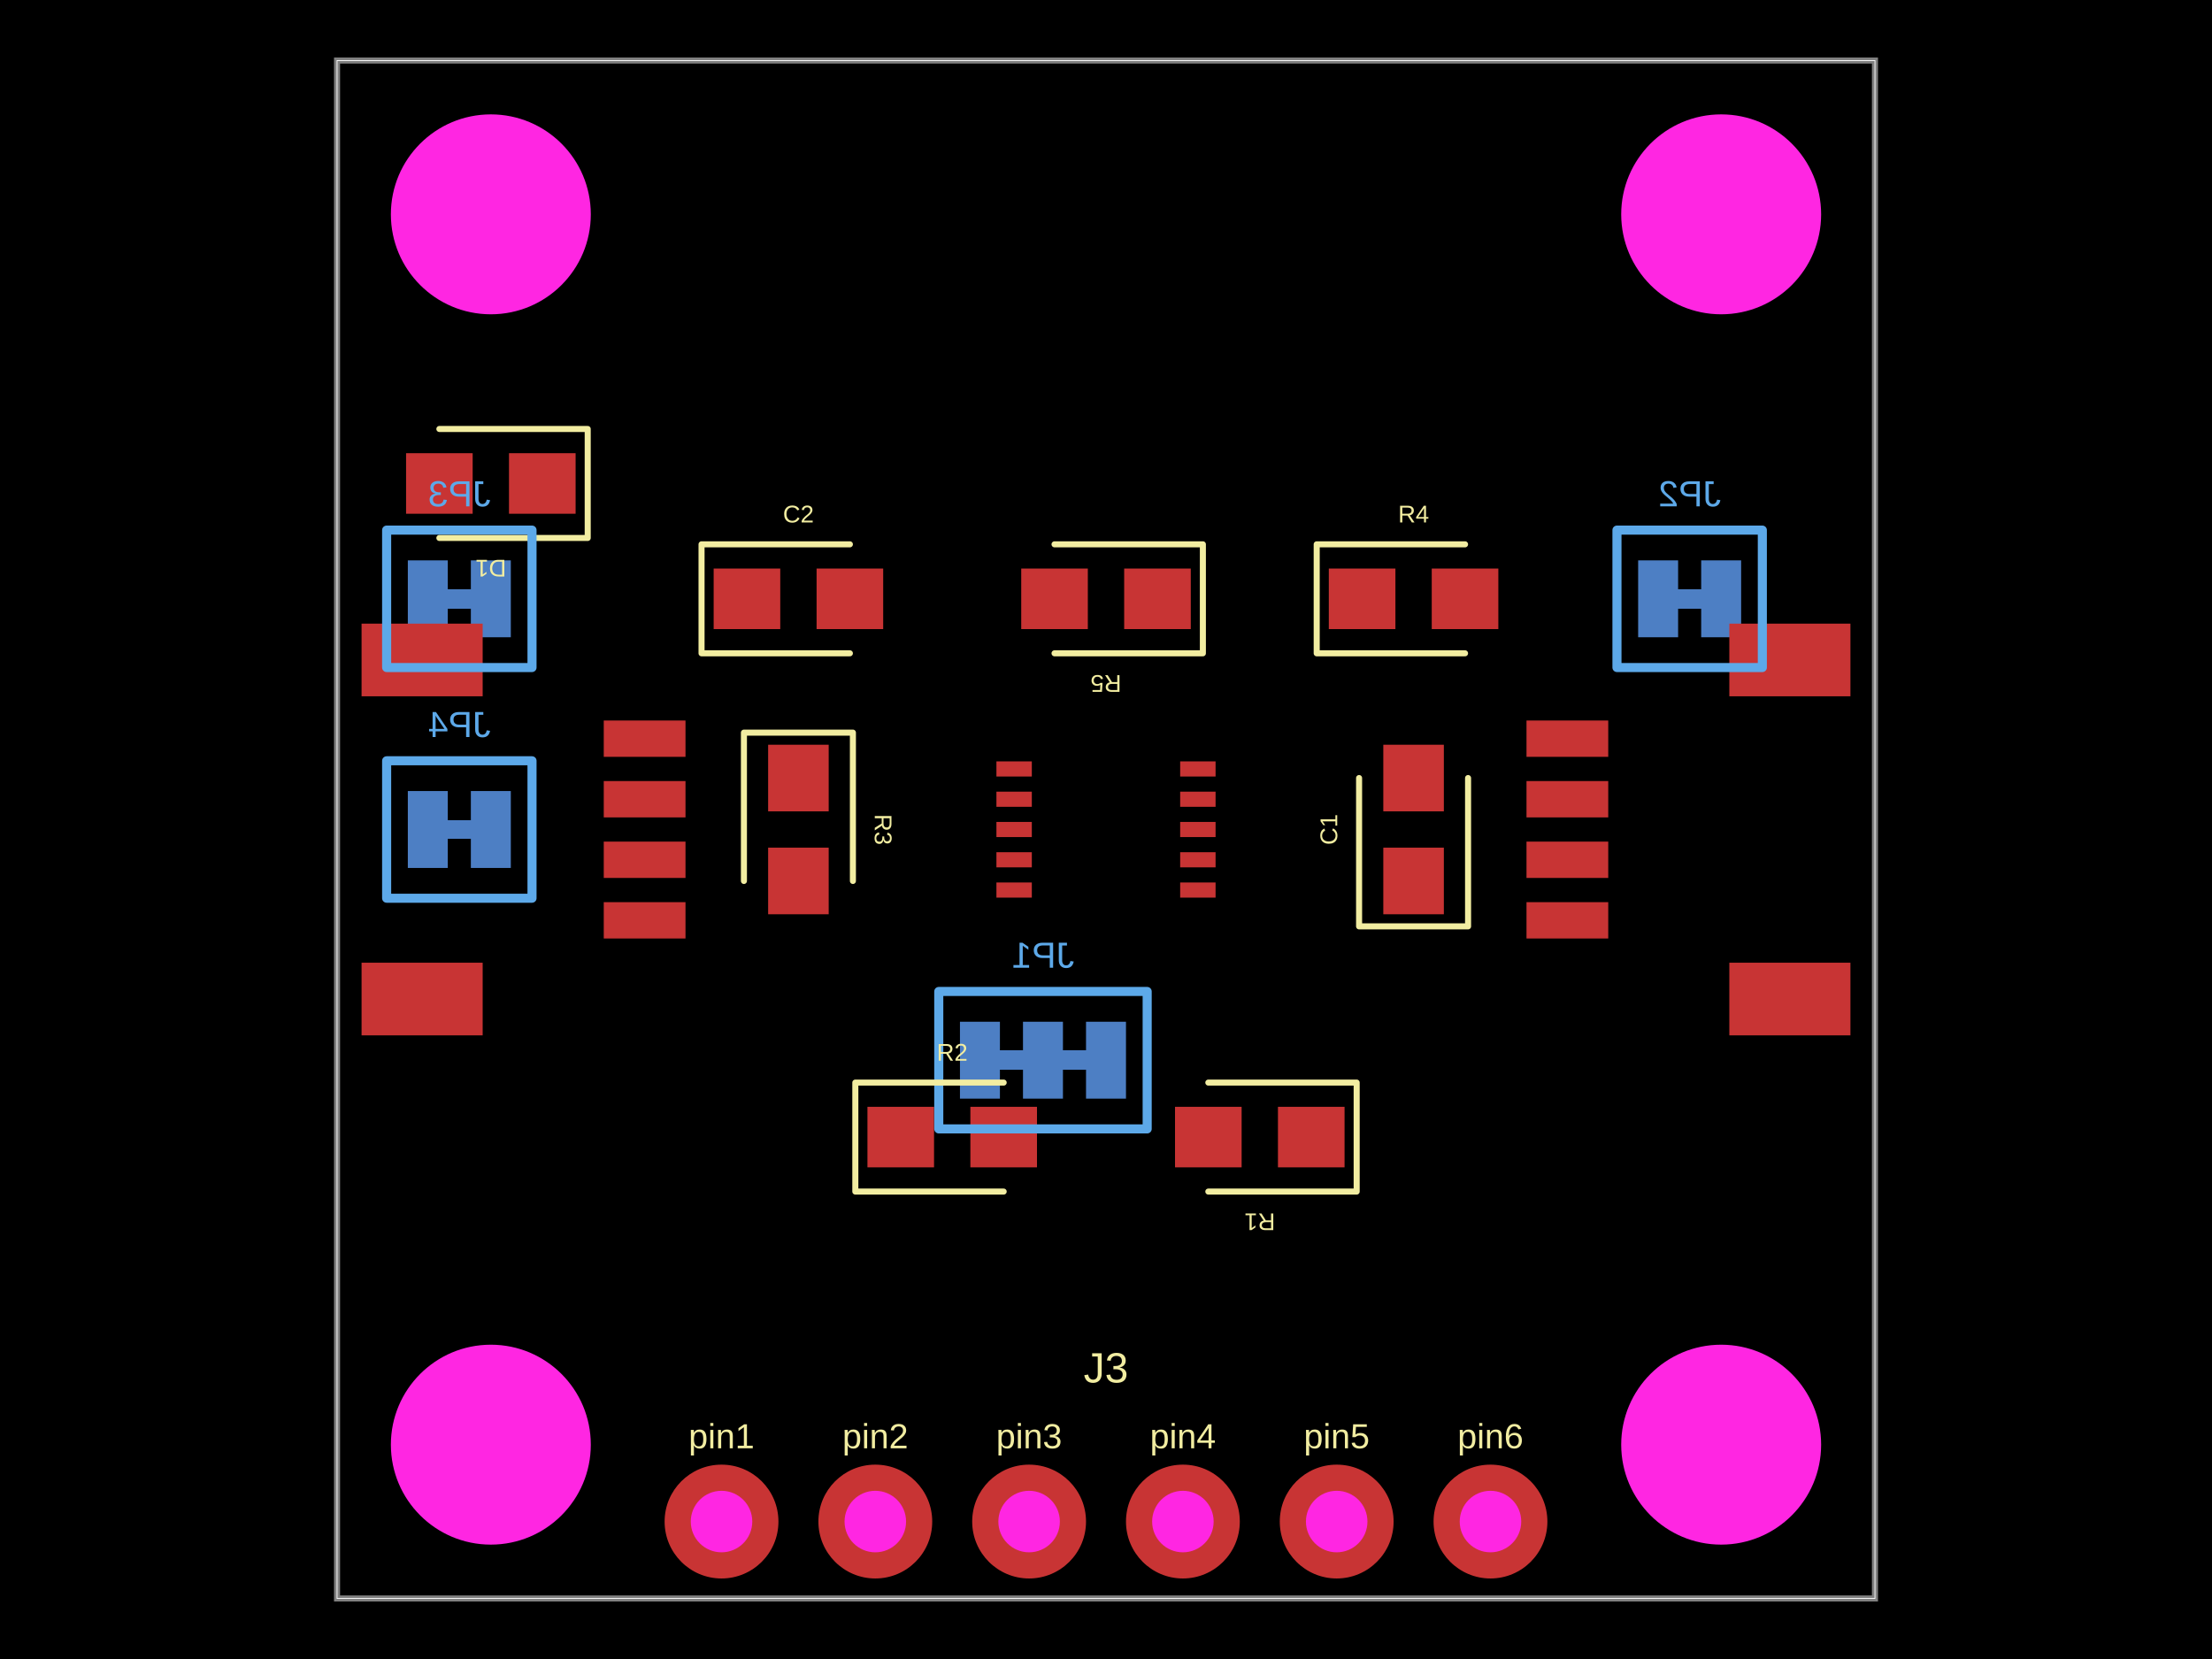
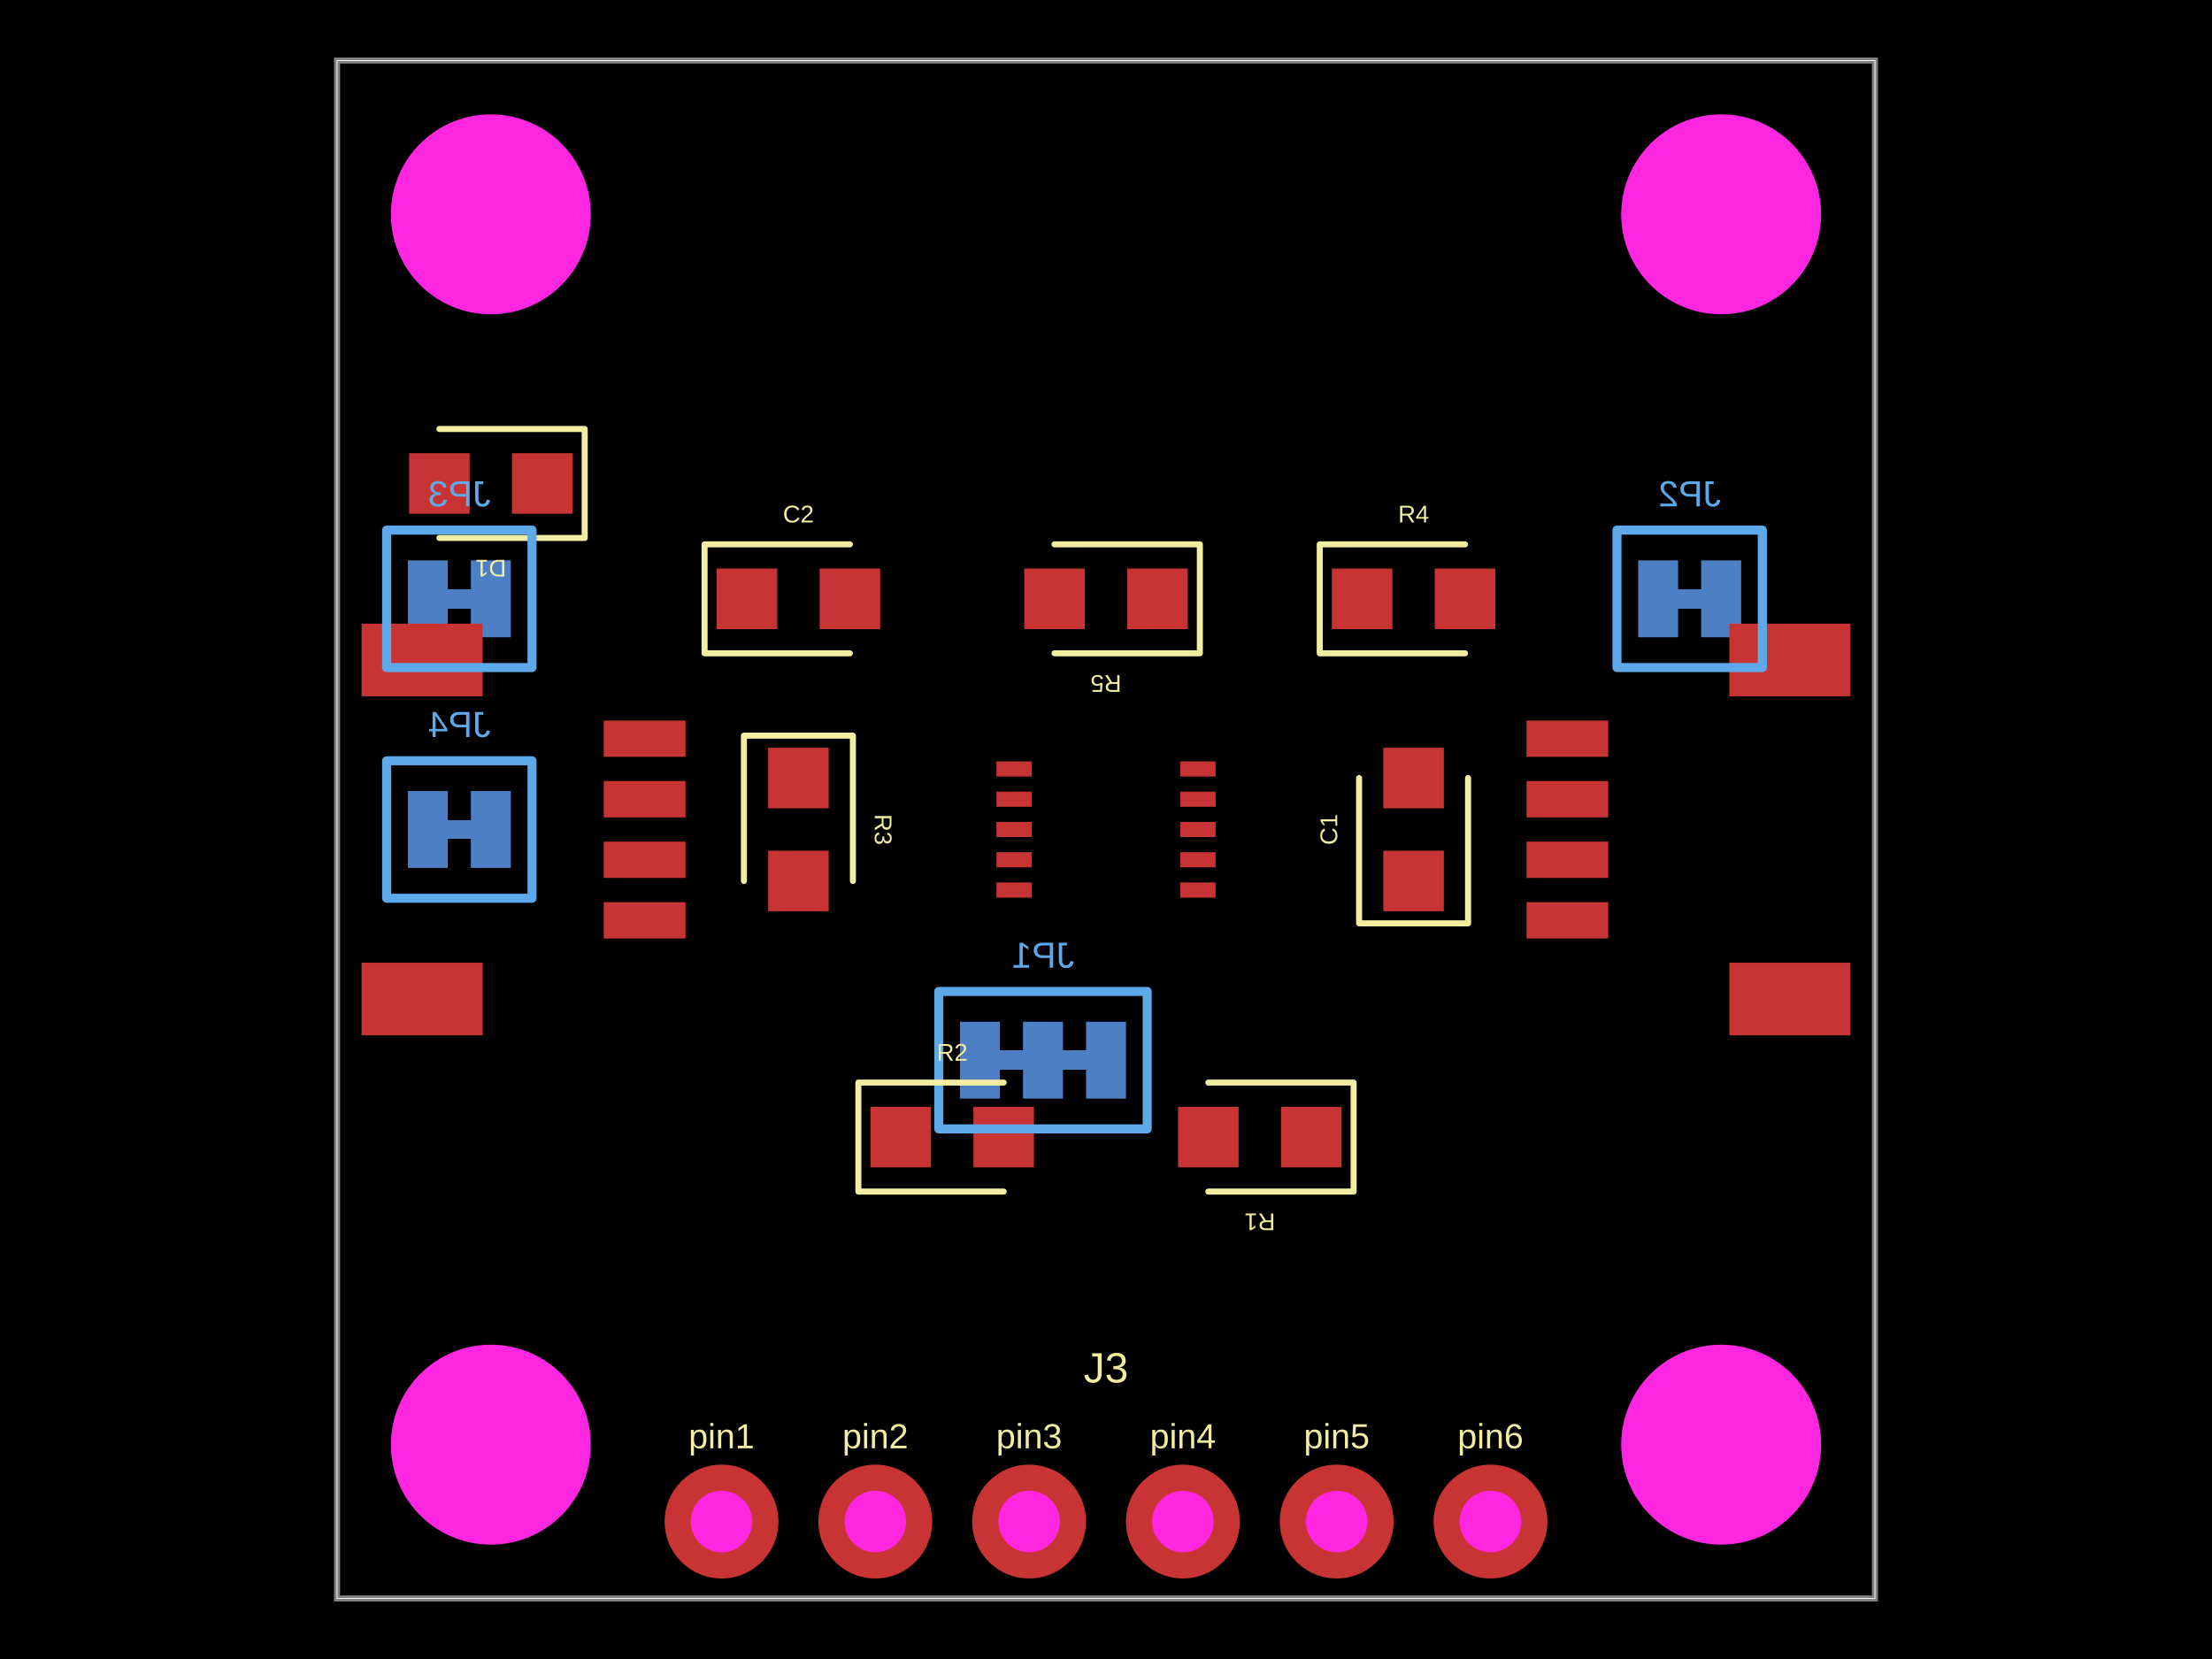
- <svg xmlns="http://www.w3.org/2000/svg" width="800" height="600" data-software-used-string="@tscircuit/core@0.0.555">
+ <svg xmlns="http://www.w3.org/2000/svg" width="800" height="600">
  <style />
  <rect class="boundary" x="0" y="0" fill="#000" width="800" height="600" />
  <rect class="pcb-boundary" fill="none" stroke="#fff" stroke-width="0.3" x="121.898" y="21.898" width="556.204" height="556.204" />
  <path class="pcb-board" d="M 121.898 578.102 L 678.102 578.102 L 678.102 21.898 L 121.898 21.898 Z" fill="none" stroke="rgba(255, 255, 255, 0.5)" stroke-width="2.19" />
+   <rect class="pcb-pad" fill="rgb(200, 52, 52)" x="360.367" y="275.365" width="12.81" height="5.475" />
+   <rect class="pcb-pad" fill="rgb(200, 52, 52)" x="426.823" y="275.365" width="12.81" height="5.475" />
+   <rect class="pcb-pad" fill="rgb(200, 52, 52)" x="360.367" y="286.317" width="12.81" height="5.475" />
+   <rect class="pcb-pad" fill="rgb(200, 52, 52)" x="426.823" y="286.317" width="12.81" height="5.475" />
+   <rect class="pcb-pad" fill="rgb(200, 52, 52)" x="360.367" y="297.263" width="12.81" height="5.475" />
+   <rect class="pcb-pad" fill="rgb(200, 52, 52)" x="426.823" y="297.263" width="12.81" height="5.475" />
+   <rect class="pcb-pad" fill="rgb(200, 52, 52)" x="360.367" y="308.214" width="12.81" height="5.475" />
+   <rect class="pcb-pad" fill="rgb(200, 52, 52)" x="426.823" y="308.214" width="12.81" height="5.475" />
+   <rect class="pcb-pad" fill="rgb(200, 52, 52)" x="360.367" y="319.16" width="12.81" height="5.475" />
+   <rect class="pcb-pad" fill="rgb(200, 52, 52)" x="426.823" y="319.16" width="12.81" height="5.475" />
+   <rect class="pcb-pad" fill="rgb(200, 52, 52)" x="259.197" y="205.62" width="21.898" height="21.898" />
+   <rect class="pcb-pad" fill="rgb(200, 52, 52)" x="296.423" y="205.62" width="21.898" height="21.898" />
+   <rect class="pcb-pad" fill="rgb(200, 52, 52)" x="500.292" y="307.664" width="21.898" height="21.898" />
+   <rect class="pcb-pad" fill="rgb(200, 52, 52)" x="500.292" y="270.438" width="21.898" height="21.898" />
+   <rect class="pcb-pad" fill="rgb(77, 127, 196)" x="392.774" y="369.526" width="14.453" height="27.81" />
+   <rect class="pcb-pad" fill="rgb(77, 127, 196)" x="369.978" y="369.526" width="14.453" height="27.81" />
+   <rect class="pcb-pad" fill="rgb(77, 127, 196)" x="347.182" y="369.526" width="14.453" height="27.81" />
+   <rect class="pcb-pad" fill="rgb(200, 52, 52)" x="-10.949" y="-10.949" width="21.898" height="21.898" transform="translate(474.2336 411.2409) rotate(-180)" />
+   <rect class="pcb-pad" fill="rgb(200, 52, 52)" x="-10.949" y="-10.949" width="21.898" height="21.898" transform="translate(437.0073 411.2409) rotate(-180)" />
+   <rect class="pcb-pad" fill="rgb(200, 52, 52)" x="314.818" y="400.292" width="21.898" height="21.898" />
+   <rect class="pcb-pad" fill="rgb(200, 52, 52)" x="352.044" y="400.292" width="21.898" height="21.898" />
+   <rect class="pcb-pad" fill="rgb(200, 52, 52)" x="277.81" y="270.438" width="21.898" height="21.898" />
+   <rect class="pcb-pad" fill="rgb(200, 52, 52)" x="277.81" y="307.664" width="21.898" height="21.898" />
+   <rect class="pcb-pad" fill="rgb(200, 52, 52)" x="-10.949" y="-10.949" width="21.898" height="21.898" transform="translate(196.1314 174.854) rotate(-180)" />
+   <rect class="pcb-pad" fill="rgb(200, 52, 52)" x="-10.949" y="-10.949" width="21.898" height="21.898" transform="translate(158.9051 174.854) rotate(-180)" />
+   <rect class="pcb-pad" fill="rgb(77, 127, 196)" x="170.292" y="202.664" width="14.453" height="27.81" />
+   <rect class="pcb-pad" fill="rgb(77, 127, 196)" x="147.496" y="202.664" width="14.453" height="27.81" />
+   <rect class="pcb-pad" fill="rgb(77, 127, 196)" x="615.255" y="202.664" width="14.453" height="27.81" />
+   <rect class="pcb-pad" fill="rgb(77, 127, 196)" x="592.46" y="202.664" width="14.453" height="27.81" />
+   <rect class="pcb-pad" fill="rgb(200, 52, 52)" x="481.679" y="205.62" width="21.898" height="21.898" />
+   <rect class="pcb-pad" fill="rgb(200, 52, 52)" x="518.905" y="205.62" width="21.898" height="21.898" />
+   <rect class="pcb-pad" fill="rgb(77, 127, 196)" x="170.292" y="286.095" width="14.453" height="27.81" />
+   <rect class="pcb-pad" fill="rgb(77, 127, 196)" x="147.496" y="286.095" width="14.453" height="27.81" />
+   <rect class="pcb-pad" fill="rgb(200, 52, 52)" x="-10.949" y="-10.949" width="21.898" height="21.898" transform="translate(418.6131 216.5693) rotate(-180)" />
+   <rect class="pcb-pad" fill="rgb(200, 52, 52)" x="-10.949" y="-10.949" width="21.898" height="21.898" transform="translate(381.3869 216.5693) rotate(-180)" />
+   <rect class="pcb-pad" fill="rgb(200, 52, 52)" x="218.358" y="260.584" width="29.562" height="13.139" />
+   <rect class="pcb-pad" fill="rgb(200, 52, 52)" x="218.358" y="282.482" width="29.562" height="13.139" />
+   <rect class="pcb-pad" fill="rgb(200, 52, 52)" x="218.358" y="304.38" width="29.562" height="13.139" />
+   <rect class="pcb-pad" fill="rgb(200, 52, 52)" x="218.358" y="326.277" width="29.562" height="13.139" />
+   <rect class="pcb-pad" fill="rgb(200, 52, 52)" x="130.766" y="225.547" width="43.796" height="26.277" />
+   <rect class="pcb-pad" fill="rgb(200, 52, 52)" x="130.766" y="348.175" width="43.796" height="26.277" />
+   <rect class="pcb-pad" fill="rgb(200, 52, 52)" x="552.08" y="326.277" width="29.562" height="13.139" />
+   <rect class="pcb-pad" fill="rgb(200, 52, 52)" x="552.08" y="304.38" width="29.562" height="13.139" />
+   <rect class="pcb-pad" fill="rgb(200, 52, 52)" x="552.08" y="282.482" width="29.562" height="13.139" />
+   <rect class="pcb-pad" fill="rgb(200, 52, 52)" x="552.08" y="260.584" width="29.562" height="13.139" />
+   <rect class="pcb-pad" fill="rgb(200, 52, 52)" x="625.438" y="348.175" width="43.796" height="26.277" />
+   <rect class="pcb-pad" fill="rgb(200, 52, 52)" x="625.438" y="225.547" width="43.796" height="26.277" />
  <path class="pcb-trace" stroke="rgb(77, 127, 196)" fill="none" d="M 392.774 383.431 L 384.431 383.431" stroke-width="6.953" stroke-linecap="round" stroke-linejoin="round" shape-rendering="crispEdges" data-layer="bottom" />
  <path class="pcb-trace" stroke="rgb(77, 127, 196)" fill="none" d="M 369.978 383.431 L 361.635 383.431" stroke-width="6.953" stroke-linecap="round" stroke-linejoin="round" shape-rendering="crispEdges" data-layer="bottom" />
  <path class="pcb-trace" stroke="rgb(77, 127, 196)" fill="none" d="M 170.292 216.569 L 161.949 216.569" stroke-width="6.953" stroke-linecap="round" stroke-linejoin="round" shape-rendering="crispEdges" data-layer="bottom" />
  <path class="pcb-trace" stroke="rgb(77, 127, 196)" fill="none" d="M 615.255 216.569 L 606.912 216.569" stroke-width="6.953" stroke-linecap="round" stroke-linejoin="round" shape-rendering="crispEdges" data-layer="bottom" />
  <path class="pcb-trace" stroke="rgb(77, 127, 196)" fill="none" d="M 170.292 300 L 161.949 300" stroke-width="6.953" stroke-linecap="round" stroke-linejoin="round" shape-rendering="crispEdges" data-layer="bottom" />
-   <rect class="pcb-pad" fill="rgb(77, 127, 196)" x="392.774" y="369.526" width="14.453" height="27.81" data-layer="bottom" />
-   <rect class="pcb-pad" fill="rgb(77, 127, 196)" x="369.978" y="369.526" width="14.453" height="27.81" data-layer="bottom" />
-   <rect class="pcb-pad" fill="rgb(77, 127, 196)" x="347.182" y="369.526" width="14.453" height="27.81" data-layer="bottom" />
-   <rect class="pcb-pad" fill="rgb(77, 127, 196)" x="170.292" y="202.664" width="14.453" height="27.81" data-layer="bottom" />
-   <rect class="pcb-pad" fill="rgb(77, 127, 196)" x="147.496" y="202.664" width="14.453" height="27.81" data-layer="bottom" />
-   <rect class="pcb-pad" fill="rgb(77, 127, 196)" x="615.255" y="202.664" width="14.453" height="27.81" data-layer="bottom" />
-   <rect class="pcb-pad" fill="rgb(77, 127, 196)" x="592.46" y="202.664" width="14.453" height="27.81" data-layer="bottom" />
-   <rect class="pcb-pad" fill="rgb(77, 127, 196)" x="170.292" y="286.095" width="14.453" height="27.81" data-layer="bottom" />
-   <rect class="pcb-pad" fill="rgb(77, 127, 196)" x="147.496" y="286.095" width="14.453" height="27.81" data-layer="bottom" />
-   <rect class="pcb-pad" fill="rgb(200, 52, 52)" x="360.367" y="275.365" width="12.81" height="5.475" data-layer="top" />
-   <rect class="pcb-pad" fill="rgb(200, 52, 52)" x="426.823" y="275.365" width="12.81" height="5.475" data-layer="top" />
-   <rect class="pcb-pad" fill="rgb(200, 52, 52)" x="360.367" y="286.317" width="12.81" height="5.475" data-layer="top" />
-   <rect class="pcb-pad" fill="rgb(200, 52, 52)" x="426.823" y="286.317" width="12.81" height="5.475" data-layer="top" />
-   <rect class="pcb-pad" fill="rgb(200, 52, 52)" x="360.367" y="297.263" width="12.81" height="5.475" data-layer="top" />
-   <rect class="pcb-pad" fill="rgb(200, 52, 52)" x="426.823" y="297.263" width="12.81" height="5.475" data-layer="top" />
-   <rect class="pcb-pad" fill="rgb(200, 52, 52)" x="360.367" y="308.214" width="12.81" height="5.475" data-layer="top" />
-   <rect class="pcb-pad" fill="rgb(200, 52, 52)" x="426.823" y="308.214" width="12.81" height="5.475" data-layer="top" />
-   <rect class="pcb-pad" fill="rgb(200, 52, 52)" x="360.367" y="319.16" width="12.81" height="5.475" data-layer="top" />
-   <rect class="pcb-pad" fill="rgb(200, 52, 52)" x="426.823" y="319.16" width="12.81" height="5.475" data-layer="top" />
-   <rect class="pcb-pad" fill="rgb(200, 52, 52)" x="258.102" y="205.62" width="24.088" height="21.898" data-layer="top" />
-   <rect class="pcb-pad" fill="rgb(200, 52, 52)" x="295.328" y="205.62" width="24.088" height="21.898" data-layer="top" />
-   <rect class="pcb-pad" fill="rgb(200, 52, 52)" x="500.292" y="306.569" width="21.898" height="24.088" data-layer="top" />
-   <rect class="pcb-pad" fill="rgb(200, 52, 52)" x="500.292" y="269.343" width="21.898" height="24.088" data-layer="top" />
-   <rect class="pcb-pad" fill="rgb(200, 52, 52)" x="-12.044" y="-10.949" width="24.088" height="21.898" transform="translate(474.2336 411.2409) rotate(-180)" data-layer="top" />
-   <rect class="pcb-pad" fill="rgb(200, 52, 52)" x="-12.044" y="-10.949" width="24.088" height="21.898" transform="translate(437.0073 411.2409) rotate(-180)" data-layer="top" />
-   <rect class="pcb-pad" fill="rgb(200, 52, 52)" x="313.723" y="400.292" width="24.088" height="21.898" data-layer="top" />
-   <rect class="pcb-pad" fill="rgb(200, 52, 52)" x="350.949" y="400.292" width="24.088" height="21.898" data-layer="top" />
-   <rect class="pcb-pad" fill="rgb(200, 52, 52)" x="277.81" y="269.343" width="21.898" height="24.088" data-layer="top" />
-   <rect class="pcb-pad" fill="rgb(200, 52, 52)" x="277.81" y="306.569" width="21.898" height="24.088" data-layer="top" />
-   <rect class="pcb-pad" fill="rgb(200, 52, 52)" x="-12.044" y="-10.949" width="24.088" height="21.898" transform="translate(196.1314 174.854) rotate(-180)" data-layer="top" />
-   <rect class="pcb-pad" fill="rgb(200, 52, 52)" x="-12.044" y="-10.949" width="24.088" height="21.898" transform="translate(158.9051 174.854) rotate(-180)" data-layer="top" />
-   <rect class="pcb-pad" fill="rgb(200, 52, 52)" x="480.584" y="205.62" width="24.088" height="21.898" data-layer="top" />
-   <rect class="pcb-pad" fill="rgb(200, 52, 52)" x="517.81" y="205.62" width="24.088" height="21.898" data-layer="top" />
-   <rect class="pcb-pad" fill="rgb(200, 52, 52)" x="-12.044" y="-10.949" width="24.088" height="21.898" transform="translate(418.6131 216.5693) rotate(-180)" data-layer="top" />
-   <rect class="pcb-pad" fill="rgb(200, 52, 52)" x="-12.044" y="-10.949" width="24.088" height="21.898" transform="translate(381.3869 216.5693) rotate(-180)" data-layer="top" />
-   <rect class="pcb-pad" fill="rgb(200, 52, 52)" x="218.358" y="260.584" width="29.562" height="13.139" data-layer="top" />
-   <rect class="pcb-pad" fill="rgb(200, 52, 52)" x="218.358" y="282.482" width="29.562" height="13.139" data-layer="top" />
-   <rect class="pcb-pad" fill="rgb(200, 52, 52)" x="218.358" y="304.38" width="29.562" height="13.139" data-layer="top" />
-   <rect class="pcb-pad" fill="rgb(200, 52, 52)" x="218.358" y="326.277" width="29.562" height="13.139" data-layer="top" />
-   <rect class="pcb-pad" fill="rgb(200, 52, 52)" x="130.766" y="225.547" width="43.796" height="26.277" data-layer="top" />
-   <rect class="pcb-pad" fill="rgb(200, 52, 52)" x="130.766" y="348.175" width="43.796" height="26.277" data-layer="top" />
-   <rect class="pcb-pad" fill="rgb(200, 52, 52)" x="552.08" y="326.277" width="29.562" height="13.139" data-layer="top" />
-   <rect class="pcb-pad" fill="rgb(200, 52, 52)" x="552.08" y="304.38" width="29.562" height="13.139" data-layer="top" />
-   <rect class="pcb-pad" fill="rgb(200, 52, 52)" x="552.08" y="282.482" width="29.562" height="13.139" data-layer="top" />
-   <rect class="pcb-pad" fill="rgb(200, 52, 52)" x="552.08" y="260.584" width="29.562" height="13.139" data-layer="top" />
-   <rect class="pcb-pad" fill="rgb(200, 52, 52)" x="625.438" y="348.175" width="43.796" height="26.277" data-layer="top" />
-   <rect class="pcb-pad" fill="rgb(200, 52, 52)" x="625.438" y="225.547" width="43.796" height="26.277" data-layer="top" />
-   <path class="pcb-silkscreen pcb-silkscreen-top" d="M 307.372 196.861 L 253.723 196.861 L 253.723 236.277 L 307.372 236.277" fill="none" stroke="#f2eda1" stroke-width="2.19" stroke-linecap="round" stroke-linejoin="round" data-pcb-component-id="pcb_component_1" data-pcb-silkscreen-path-id="pcb_silkscreen_path_0" />
-   <path class="pcb-silkscreen pcb-silkscreen-top" d="M 491.533 281.387 L 491.533 335.036 L 530.949 335.036 L 530.949 281.387" fill="none" stroke="#f2eda1" stroke-width="2.19" stroke-linecap="round" stroke-linejoin="round" data-pcb-component-id="pcb_component_2" data-pcb-silkscreen-path-id="pcb_silkscreen_path_1" />
+   <path class="pcb-silkscreen pcb-silkscreen-top" d="M 307.372 196.861 L 254.818 196.861 L 254.818 236.277 L 307.372 236.277" fill="none" stroke="#f2eda1" stroke-width="2.19" stroke-linecap="round" stroke-linejoin="round" data-pcb-component-id="pcb_component_1" data-pcb-silkscreen-path-id="pcb_silkscreen_path_0" />
+   <path class="pcb-silkscreen pcb-silkscreen-top" d="M 491.533 281.387 L 491.533 333.942 L 530.949 333.942 L 530.949 281.387" fill="none" stroke="#f2eda1" stroke-width="2.19" stroke-linecap="round" stroke-linejoin="round" data-pcb-component-id="pcb_component_2" data-pcb-silkscreen-path-id="pcb_silkscreen_path_1" />
  <path class="pcb-silkscreen pcb-silkscreen-bottom" d="M 414.891 408.285 L 339.518 408.285 L 339.518 358.577 L 414.891 358.577 L 414.891 408.285 Z" fill="none" stroke="#5da9e9" stroke-width="3.285" stroke-linecap="round" stroke-linejoin="round" data-pcb-component-id="pcb_component_3" data-pcb-silkscreen-path-id="pcb_silkscreen_path_2" />
-   <path class="pcb-silkscreen pcb-silkscreen-top" d="M 437.007 430.949 L 490.657 430.949 L 490.657 391.533 L 437.007 391.533" fill="none" stroke="#f2eda1" stroke-width="2.19" stroke-linecap="round" stroke-linejoin="round" data-pcb-component-id="pcb_component_4" data-pcb-silkscreen-path-id="pcb_silkscreen_path_3" />
-   <path class="pcb-silkscreen pcb-silkscreen-top" d="M 362.993 391.533 L 309.343 391.533 L 309.343 430.949 L 362.993 430.949" fill="none" stroke="#f2eda1" stroke-width="2.19" stroke-linecap="round" stroke-linejoin="round" data-pcb-component-id="pcb_component_5" data-pcb-silkscreen-path-id="pcb_silkscreen_path_4" />
-   <path class="pcb-silkscreen pcb-silkscreen-top" d="M 308.467 318.613 L 308.467 264.964 L 269.051 264.964 L 269.051 318.613" fill="none" stroke="#f2eda1" stroke-width="2.19" stroke-linecap="round" stroke-linejoin="round" data-pcb-component-id="pcb_component_6" data-pcb-silkscreen-path-id="pcb_silkscreen_path_5" />
-   <path class="pcb-silkscreen pcb-silkscreen-top" d="M 158.905 194.562 L 212.555 194.562 L 212.555 155.146 L 158.905 155.146" fill="none" stroke="#f2eda1" stroke-width="2.19" stroke-linecap="round" stroke-linejoin="round" data-pcb-component-id="pcb_component_7" data-pcb-silkscreen-path-id="pcb_silkscreen_path_6" />
+   <path class="pcb-silkscreen pcb-silkscreen-top" d="M 437.007 430.949 L 489.562 430.949 L 489.562 391.533 L 437.007 391.533" fill="none" stroke="#f2eda1" stroke-width="2.19" stroke-linecap="round" stroke-linejoin="round" data-pcb-component-id="pcb_component_4" data-pcb-silkscreen-path-id="pcb_silkscreen_path_3" />
+   <path class="pcb-silkscreen pcb-silkscreen-top" d="M 362.993 391.533 L 310.438 391.533 L 310.438 430.949 L 362.993 430.949" fill="none" stroke="#f2eda1" stroke-width="2.19" stroke-linecap="round" stroke-linejoin="round" data-pcb-component-id="pcb_component_5" data-pcb-silkscreen-path-id="pcb_silkscreen_path_4" />
+   <path class="pcb-silkscreen pcb-silkscreen-top" d="M 308.467 318.613 L 308.467 266.058 L 269.051 266.058 L 269.051 318.613" fill="none" stroke="#f2eda1" stroke-width="2.19" stroke-linecap="round" stroke-linejoin="round" data-pcb-component-id="pcb_component_6" data-pcb-silkscreen-path-id="pcb_silkscreen_path_5" />
+   <path class="pcb-silkscreen pcb-silkscreen-top" d="M 158.905 194.562 L 211.46 194.562 L 211.46 155.146 L 158.905 155.146" fill="none" stroke="#f2eda1" stroke-width="2.19" stroke-linecap="round" stroke-linejoin="round" data-pcb-component-id="pcb_component_7" data-pcb-silkscreen-path-id="pcb_silkscreen_path_6" />
  <path class="pcb-silkscreen pcb-silkscreen-bottom" d="M 192.409 241.423 L 139.832 241.423 L 139.832 191.715 L 192.409 191.715 L 192.409 241.423 Z" fill="none" stroke="#5da9e9" stroke-width="3.285" stroke-linecap="round" stroke-linejoin="round" data-pcb-component-id="pcb_component_8" data-pcb-silkscreen-path-id="pcb_silkscreen_path_7" />
  <path class="pcb-silkscreen pcb-silkscreen-bottom" d="M 637.372 241.423 L 584.796 241.423 L 584.796 191.715 L 637.372 191.715 L 637.372 241.423 Z" fill="none" stroke="#5da9e9" stroke-width="3.285" stroke-linecap="round" stroke-linejoin="round" data-pcb-component-id="pcb_component_9" data-pcb-silkscreen-path-id="pcb_silkscreen_path_8" />
-   <path class="pcb-silkscreen pcb-silkscreen-top" d="M 529.854 196.861 L 476.204 196.861 L 476.204 236.277 L 529.854 236.277" fill="none" stroke="#f2eda1" stroke-width="2.19" stroke-linecap="round" stroke-linejoin="round" data-pcb-component-id="pcb_component_10" data-pcb-silkscreen-path-id="pcb_silkscreen_path_9" />
+   <path class="pcb-silkscreen pcb-silkscreen-top" d="M 529.854 196.861 L 477.299 196.861 L 477.299 236.277 L 529.854 236.277" fill="none" stroke="#f2eda1" stroke-width="2.19" stroke-linecap="round" stroke-linejoin="round" data-pcb-component-id="pcb_component_10" data-pcb-silkscreen-path-id="pcb_silkscreen_path_9" />
  <path class="pcb-silkscreen pcb-silkscreen-bottom" d="M 192.409 324.854 L 139.832 324.854 L 139.832 275.146 L 192.409 275.146 L 192.409 324.854 Z" fill="none" stroke="#5da9e9" stroke-width="3.285" stroke-linecap="round" stroke-linejoin="round" data-pcb-component-id="pcb_component_11" data-pcb-silkscreen-path-id="pcb_silkscreen_path_10" />
-   <path class="pcb-silkscreen pcb-silkscreen-top" d="M 381.387 236.277 L 435.036 236.277 L 435.036 196.861 L 381.387 196.861" fill="none" stroke="#f2eda1" stroke-width="2.19" stroke-linecap="round" stroke-linejoin="round" data-pcb-component-id="pcb_component_12" data-pcb-silkscreen-path-id="pcb_silkscreen_path_11" />
+   <path class="pcb-silkscreen pcb-silkscreen-top" d="M 381.387 236.277 L 433.942 236.277 L 433.942 196.861 L 381.387 196.861" fill="none" stroke="#f2eda1" stroke-width="2.19" stroke-linecap="round" stroke-linejoin="round" data-pcb-component-id="pcb_component_12" data-pcb-silkscreen-path-id="pcb_silkscreen_path_11" />
  <text x="0" y="0" dx="0" dy="0" fill="#f2eda1" font-family="Arial, sans-serif" font-size="8.759" text-anchor="middle" dominant-baseline="central" transform="matrix(1,0,0,1,288.7591,185.9124)" class="pcb-silkscreen-text pcb-silkscreen-top" data-pcb-silkscreen-text-id="pcb_component_1" stroke="none">C2</text>
  <text x="0" y="0" dx="0" dy="0" fill="#f2eda1" font-family="Arial, sans-serif" font-size="8.759" text-anchor="middle" dominant-baseline="central" transform="matrix(-1.8369701987210297e-16,-1,1,-1.8369701987210297e-16,480.5839,300)" class="pcb-silkscreen-text pcb-silkscreen-top" data-pcb-silkscreen-text-id="pcb_component_2" stroke="none">C1</text>
  <text x="0" y="0" dx="0" dy="0" fill="#5da9e9" font-family="Arial, sans-serif" font-size="13.139" text-anchor="middle" dominant-baseline="central" transform="matrix(-1,0,0,1,377.2044,345.438)" class="pcb-silkscreen-text pcb-silkscreen-bottom" data-pcb-silkscreen-text-id="pcb_component_3" stroke="none">JP1</text>
  <text x="0" y="0" dx="0" dy="0" fill="#f2eda1" font-family="Arial, sans-serif" font-size="8.759" text-anchor="middle" dominant-baseline="central" transform="matrix(-1,1.2246467991473532e-16,-1.2246467991473532e-16,-1,455.6204,441.8978)" class="pcb-silkscreen-text pcb-silkscreen-top" data-pcb-silkscreen-text-id="pcb_component_4" stroke="none">R1</text>
  <text x="0" y="0" dx="0" dy="0" fill="#f2eda1" font-family="Arial, sans-serif" font-size="8.759" text-anchor="middle" dominant-baseline="central" transform="matrix(1,0,0,1,344.3796,380.5839)" class="pcb-silkscreen-text pcb-silkscreen-top" data-pcb-silkscreen-text-id="pcb_component_5" stroke="none">R2</text>
  <text x="0" y="0" dx="0" dy="0" fill="#f2eda1" font-family="Arial, sans-serif" font-size="8.759" text-anchor="middle" dominant-baseline="central" transform="matrix(6.123233995736766e-17,1,-1,6.123233995736766e-17,319.4161,300)" class="pcb-silkscreen-text pcb-silkscreen-top" data-pcb-silkscreen-text-id="pcb_component_6" stroke="none">R3</text>
  <text x="0" y="0" dx="0" dy="0" fill="#f2eda1" font-family="Arial, sans-serif" font-size="8.759" text-anchor="middle" dominant-baseline="central" transform="matrix(-1,1.2246467991473532e-16,-1.2246467991473532e-16,-1,177.5182,205.5109)" class="pcb-silkscreen-text pcb-silkscreen-top" data-pcb-silkscreen-text-id="pcb_component_7" stroke="none">D1</text>
  <text x="0" y="0" dx="0" dy="0" fill="#5da9e9" font-family="Arial, sans-serif" font-size="13.139" text-anchor="middle" dominant-baseline="central" transform="matrix(-1,0,0,1,166.1204,178.5766)" class="pcb-silkscreen-text pcb-silkscreen-bottom" data-pcb-silkscreen-text-id="pcb_component_8" stroke="none">JP3</text>
  <text x="0" y="0" dx="0" dy="0" fill="#5da9e9" font-family="Arial, sans-serif" font-size="13.139" text-anchor="middle" dominant-baseline="central" transform="matrix(-1,0,0,1,611.0839,178.5766)" class="pcb-silkscreen-text pcb-silkscreen-bottom" data-pcb-silkscreen-text-id="pcb_component_9" stroke="none">JP2</text>
  <text x="0" y="0" dx="0" dy="0" fill="#f2eda1" font-family="Arial, sans-serif" font-size="8.759" text-anchor="middle" dominant-baseline="central" transform="matrix(1,0,0,1,511.2409,185.9124)" class="pcb-silkscreen-text pcb-silkscreen-top" data-pcb-silkscreen-text-id="pcb_component_10" stroke="none">R4</text>
  <text x="0" y="0" dx="0" dy="0" fill="#5da9e9" font-family="Arial, sans-serif" font-size="13.139" text-anchor="middle" dominant-baseline="central" transform="matrix(-1,0,0,1,166.1204,262.0073)" class="pcb-silkscreen-text pcb-silkscreen-bottom" data-pcb-silkscreen-text-id="pcb_component_11" stroke="none">JP4</text>
  <text x="0" y="0" dx="0" dy="0" fill="#f2eda1" font-family="Arial, sans-serif" font-size="8.759" text-anchor="middle" dominant-baseline="central" transform="matrix(-1,1.2246467991473532e-16,-1.2246467991473532e-16,-1,400,247.2263)" class="pcb-silkscreen-text pcb-silkscreen-top" data-pcb-silkscreen-text-id="pcb_component_12" stroke="none">R5</text>
  <text x="0" y="0" dx="0" dy="0" fill="#f2eda1" font-family="Arial, sans-serif" font-size="12.613" text-anchor="middle" dominant-baseline="central" transform="matrix(1,0,0,1,260.9489,519.4161)" class="pcb-silkscreen-text pcb-silkscreen-top" data-pcb-silkscreen-text-id="pcb_component_15" stroke="none">pin1</text>
  <text x="0" y="0" dx="0" dy="0" fill="#f2eda1" font-family="Arial, sans-serif" font-size="12.613" text-anchor="middle" dominant-baseline="central" transform="matrix(1,0,0,1,316.5693,519.4161)" class="pcb-silkscreen-text pcb-silkscreen-top" data-pcb-silkscreen-text-id="pcb_component_15" stroke="none">pin2</text>
  <text x="0" y="0" dx="0" dy="0" fill="#f2eda1" font-family="Arial, sans-serif" font-size="12.613" text-anchor="middle" dominant-baseline="central" transform="matrix(1,0,0,1,372.1898,519.4161)" class="pcb-silkscreen-text pcb-silkscreen-top" data-pcb-silkscreen-text-id="pcb_component_15" stroke="none">pin3</text>
  <text x="0" y="0" dx="0" dy="0" fill="#f2eda1" font-family="Arial, sans-serif" font-size="12.613" text-anchor="middle" dominant-baseline="central" transform="matrix(1,0,0,1,427.8102,519.4161)" class="pcb-silkscreen-text pcb-silkscreen-top" data-pcb-silkscreen-text-id="pcb_component_15" stroke="none">pin4</text>
  <text x="0" y="0" dx="0" dy="0" fill="#f2eda1" font-family="Arial, sans-serif" font-size="12.613" text-anchor="middle" dominant-baseline="central" transform="matrix(1,0,0,1,483.4307,519.4161)" class="pcb-silkscreen-text pcb-silkscreen-top" data-pcb-silkscreen-text-id="pcb_component_15" stroke="none">pin5</text>
  <text x="0" y="0" dx="0" dy="0" fill="#f2eda1" font-family="Arial, sans-serif" font-size="12.613" text-anchor="middle" dominant-baseline="central" transform="matrix(1,0,0,1,539.0511,519.4161)" class="pcb-silkscreen-text pcb-silkscreen-top" data-pcb-silkscreen-text-id="pcb_component_15" stroke="none">pin6</text>
  <text x="0" y="0" dx="0" dy="0" fill="#f2eda1" font-family="Arial, sans-serif" font-size="15.328" text-anchor="middle" dominant-baseline="central" transform="matrix(1,0,0,1,400,494.6715)" class="pcb-silkscreen-text pcb-silkscreen-top" data-pcb-silkscreen-text-id="pcb_component_15" stroke="none">J3</text>
  <g>
    <circle class="pcb-hole-outer" fill="rgb(200, 52, 52)" cx="260.949" cy="550.292" r="20.584" />
    <circle class="pcb-hole-inner" fill="#FF26E2" cx="260.949" cy="550.292" r="11.124" />
  </g>
  <g>
    <circle class="pcb-hole-outer" fill="rgb(200, 52, 52)" cx="316.569" cy="550.292" r="20.584" />
    <circle class="pcb-hole-inner" fill="#FF26E2" cx="316.569" cy="550.292" r="11.124" />
  </g>
  <g>
    <circle class="pcb-hole-outer" fill="rgb(200, 52, 52)" cx="372.19" cy="550.292" r="20.584" />
    <circle class="pcb-hole-inner" fill="#FF26E2" cx="372.19" cy="550.292" r="11.124" />
  </g>
  <g>
    <circle class="pcb-hole-outer" fill="rgb(200, 52, 52)" cx="427.81" cy="550.292" r="20.584" />
    <circle class="pcb-hole-inner" fill="#FF26E2" cx="427.81" cy="550.292" r="11.124" />
  </g>
  <g>
    <circle class="pcb-hole-outer" fill="rgb(200, 52, 52)" cx="483.431" cy="550.292" r="20.584" />
    <circle class="pcb-hole-inner" fill="#FF26E2" cx="483.431" cy="550.292" r="11.124" />
  </g>
  <g>
    <circle class="pcb-hole-outer" fill="rgb(200, 52, 52)" cx="539.051" cy="550.292" r="20.584" />
    <circle class="pcb-hole-inner" fill="#FF26E2" cx="539.051" cy="550.292" r="11.124" />
  </g>
  <circle class="pcb-hole" cx="177.518" cy="77.518" r="36.153" fill="#FF26E2" />
  <circle class="pcb-hole" cx="622.482" cy="77.518" r="36.153" fill="#FF26E2" />
  <circle class="pcb-hole" cx="177.518" cy="522.482" r="36.153" fill="#FF26E2" />
  <circle class="pcb-hole" cx="622.482" cy="522.482" r="36.153" fill="#FF26E2" />
</svg>
